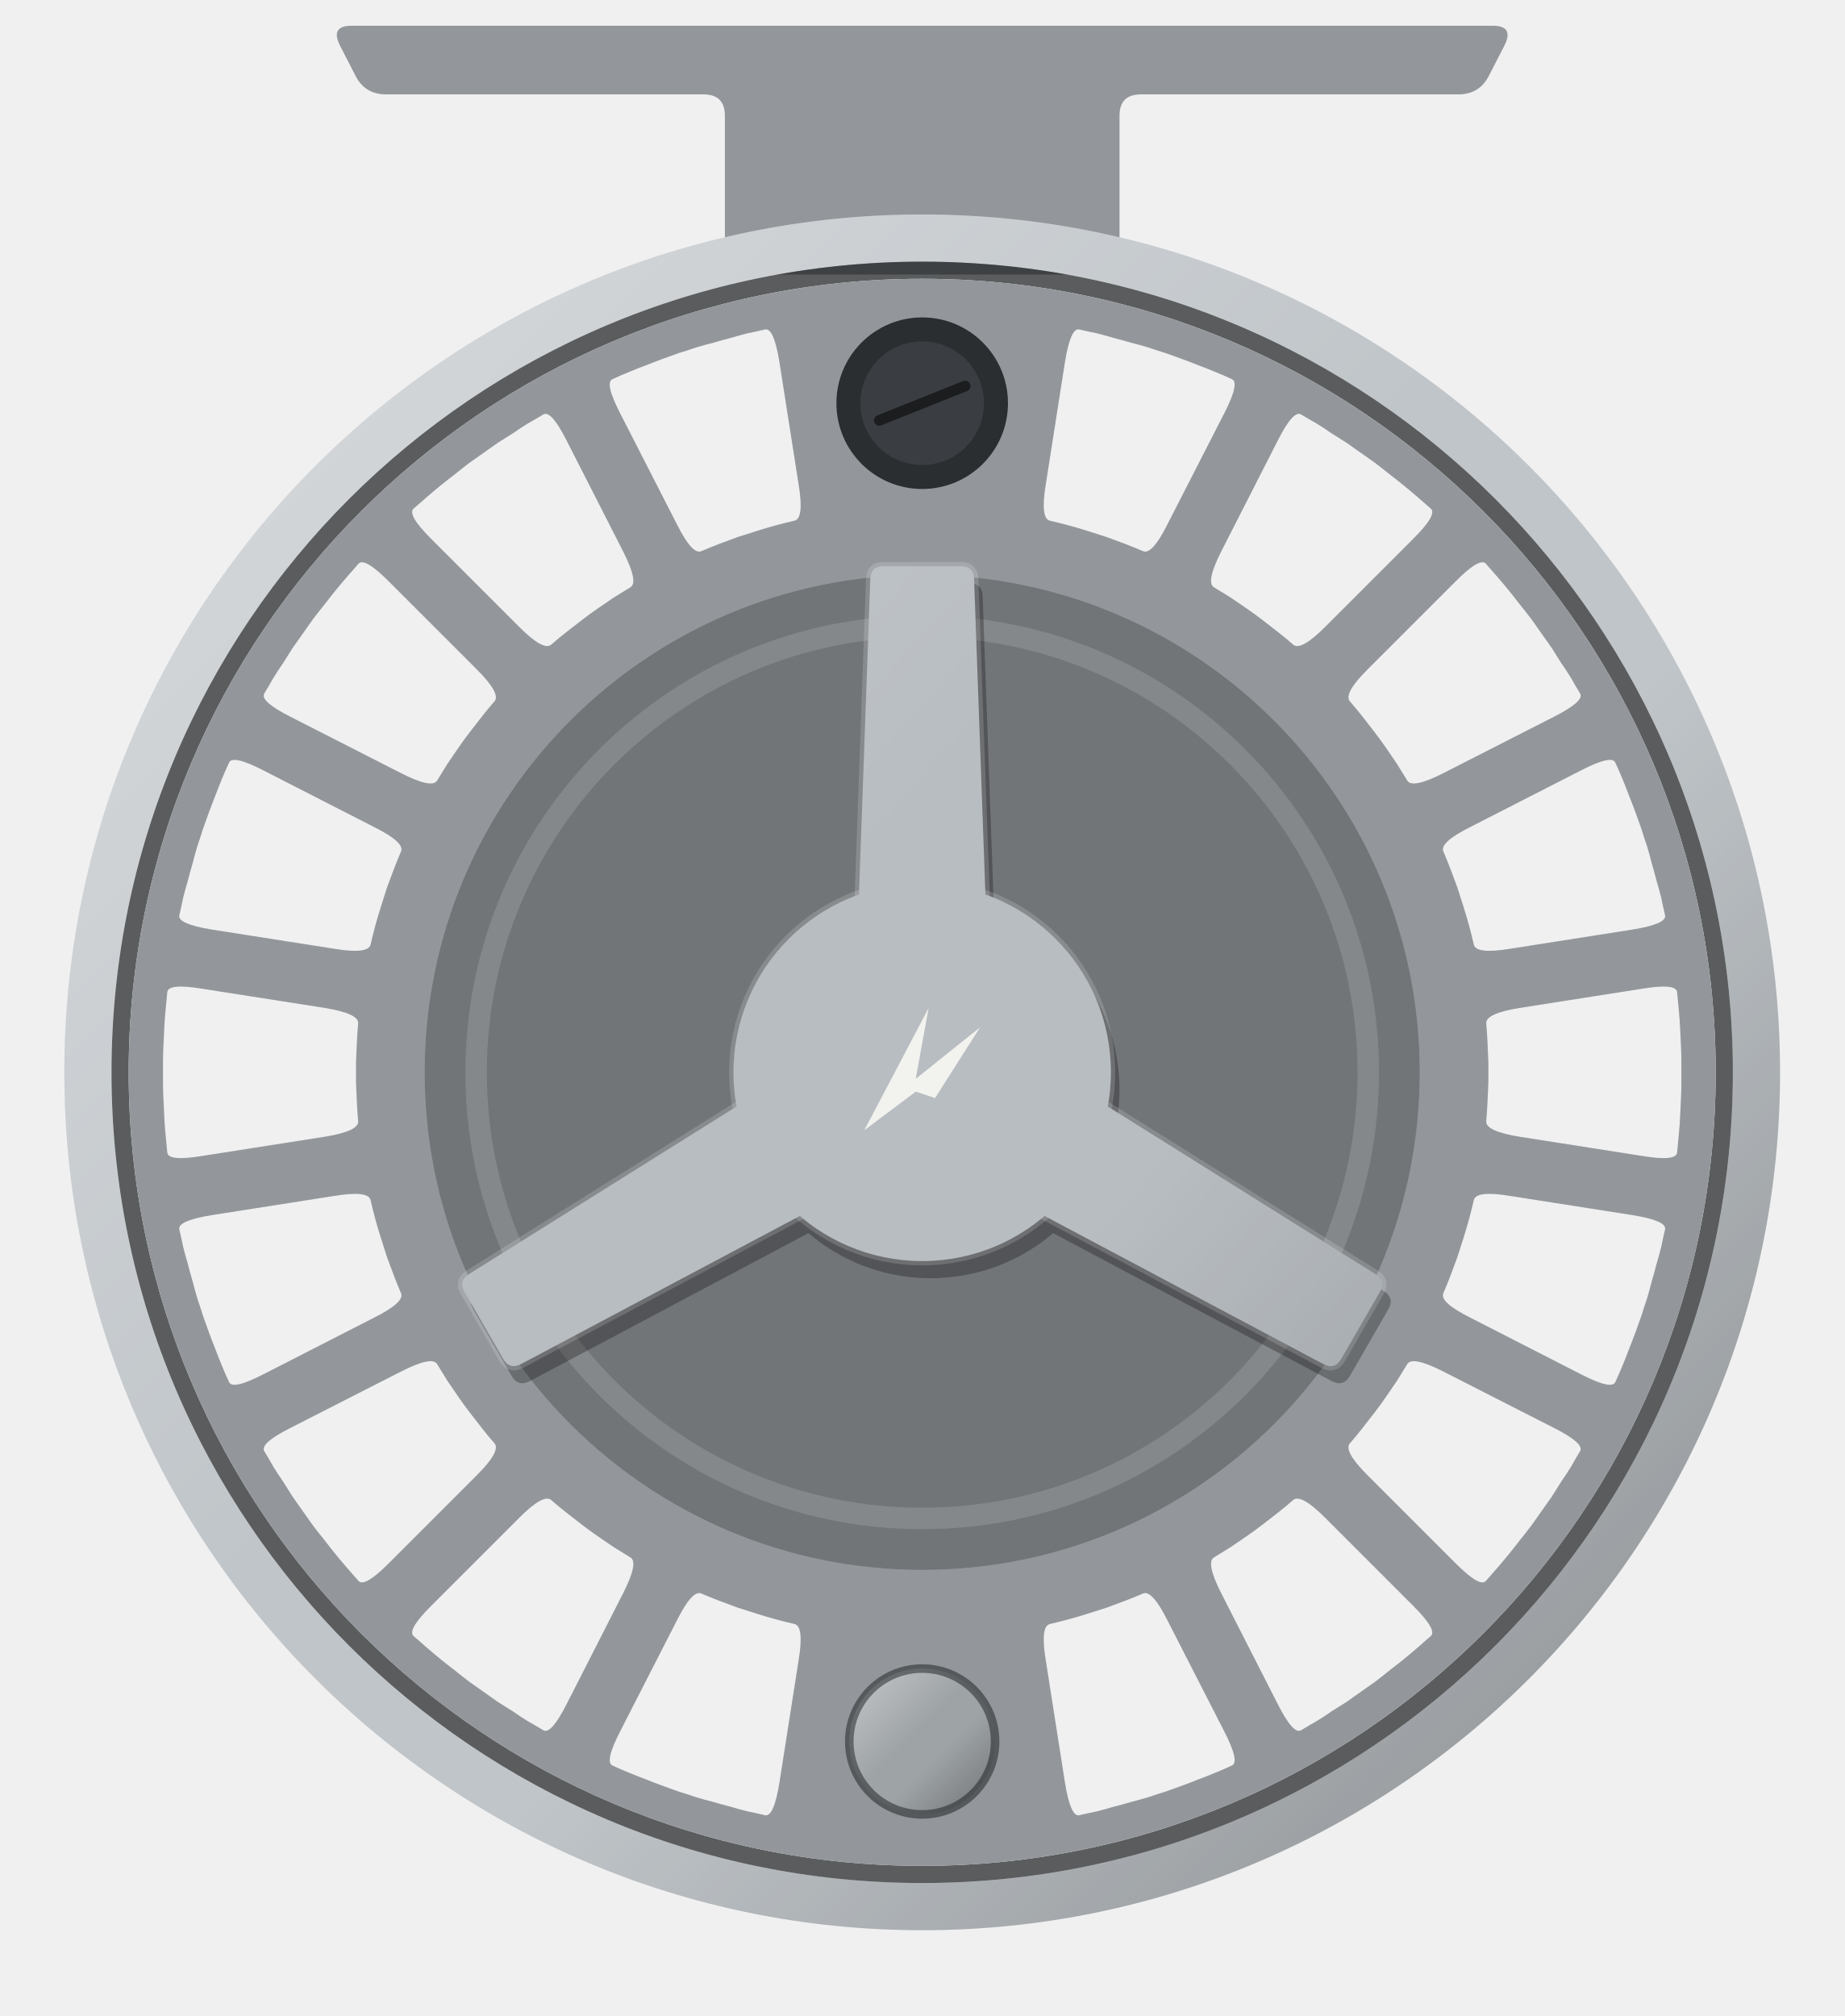
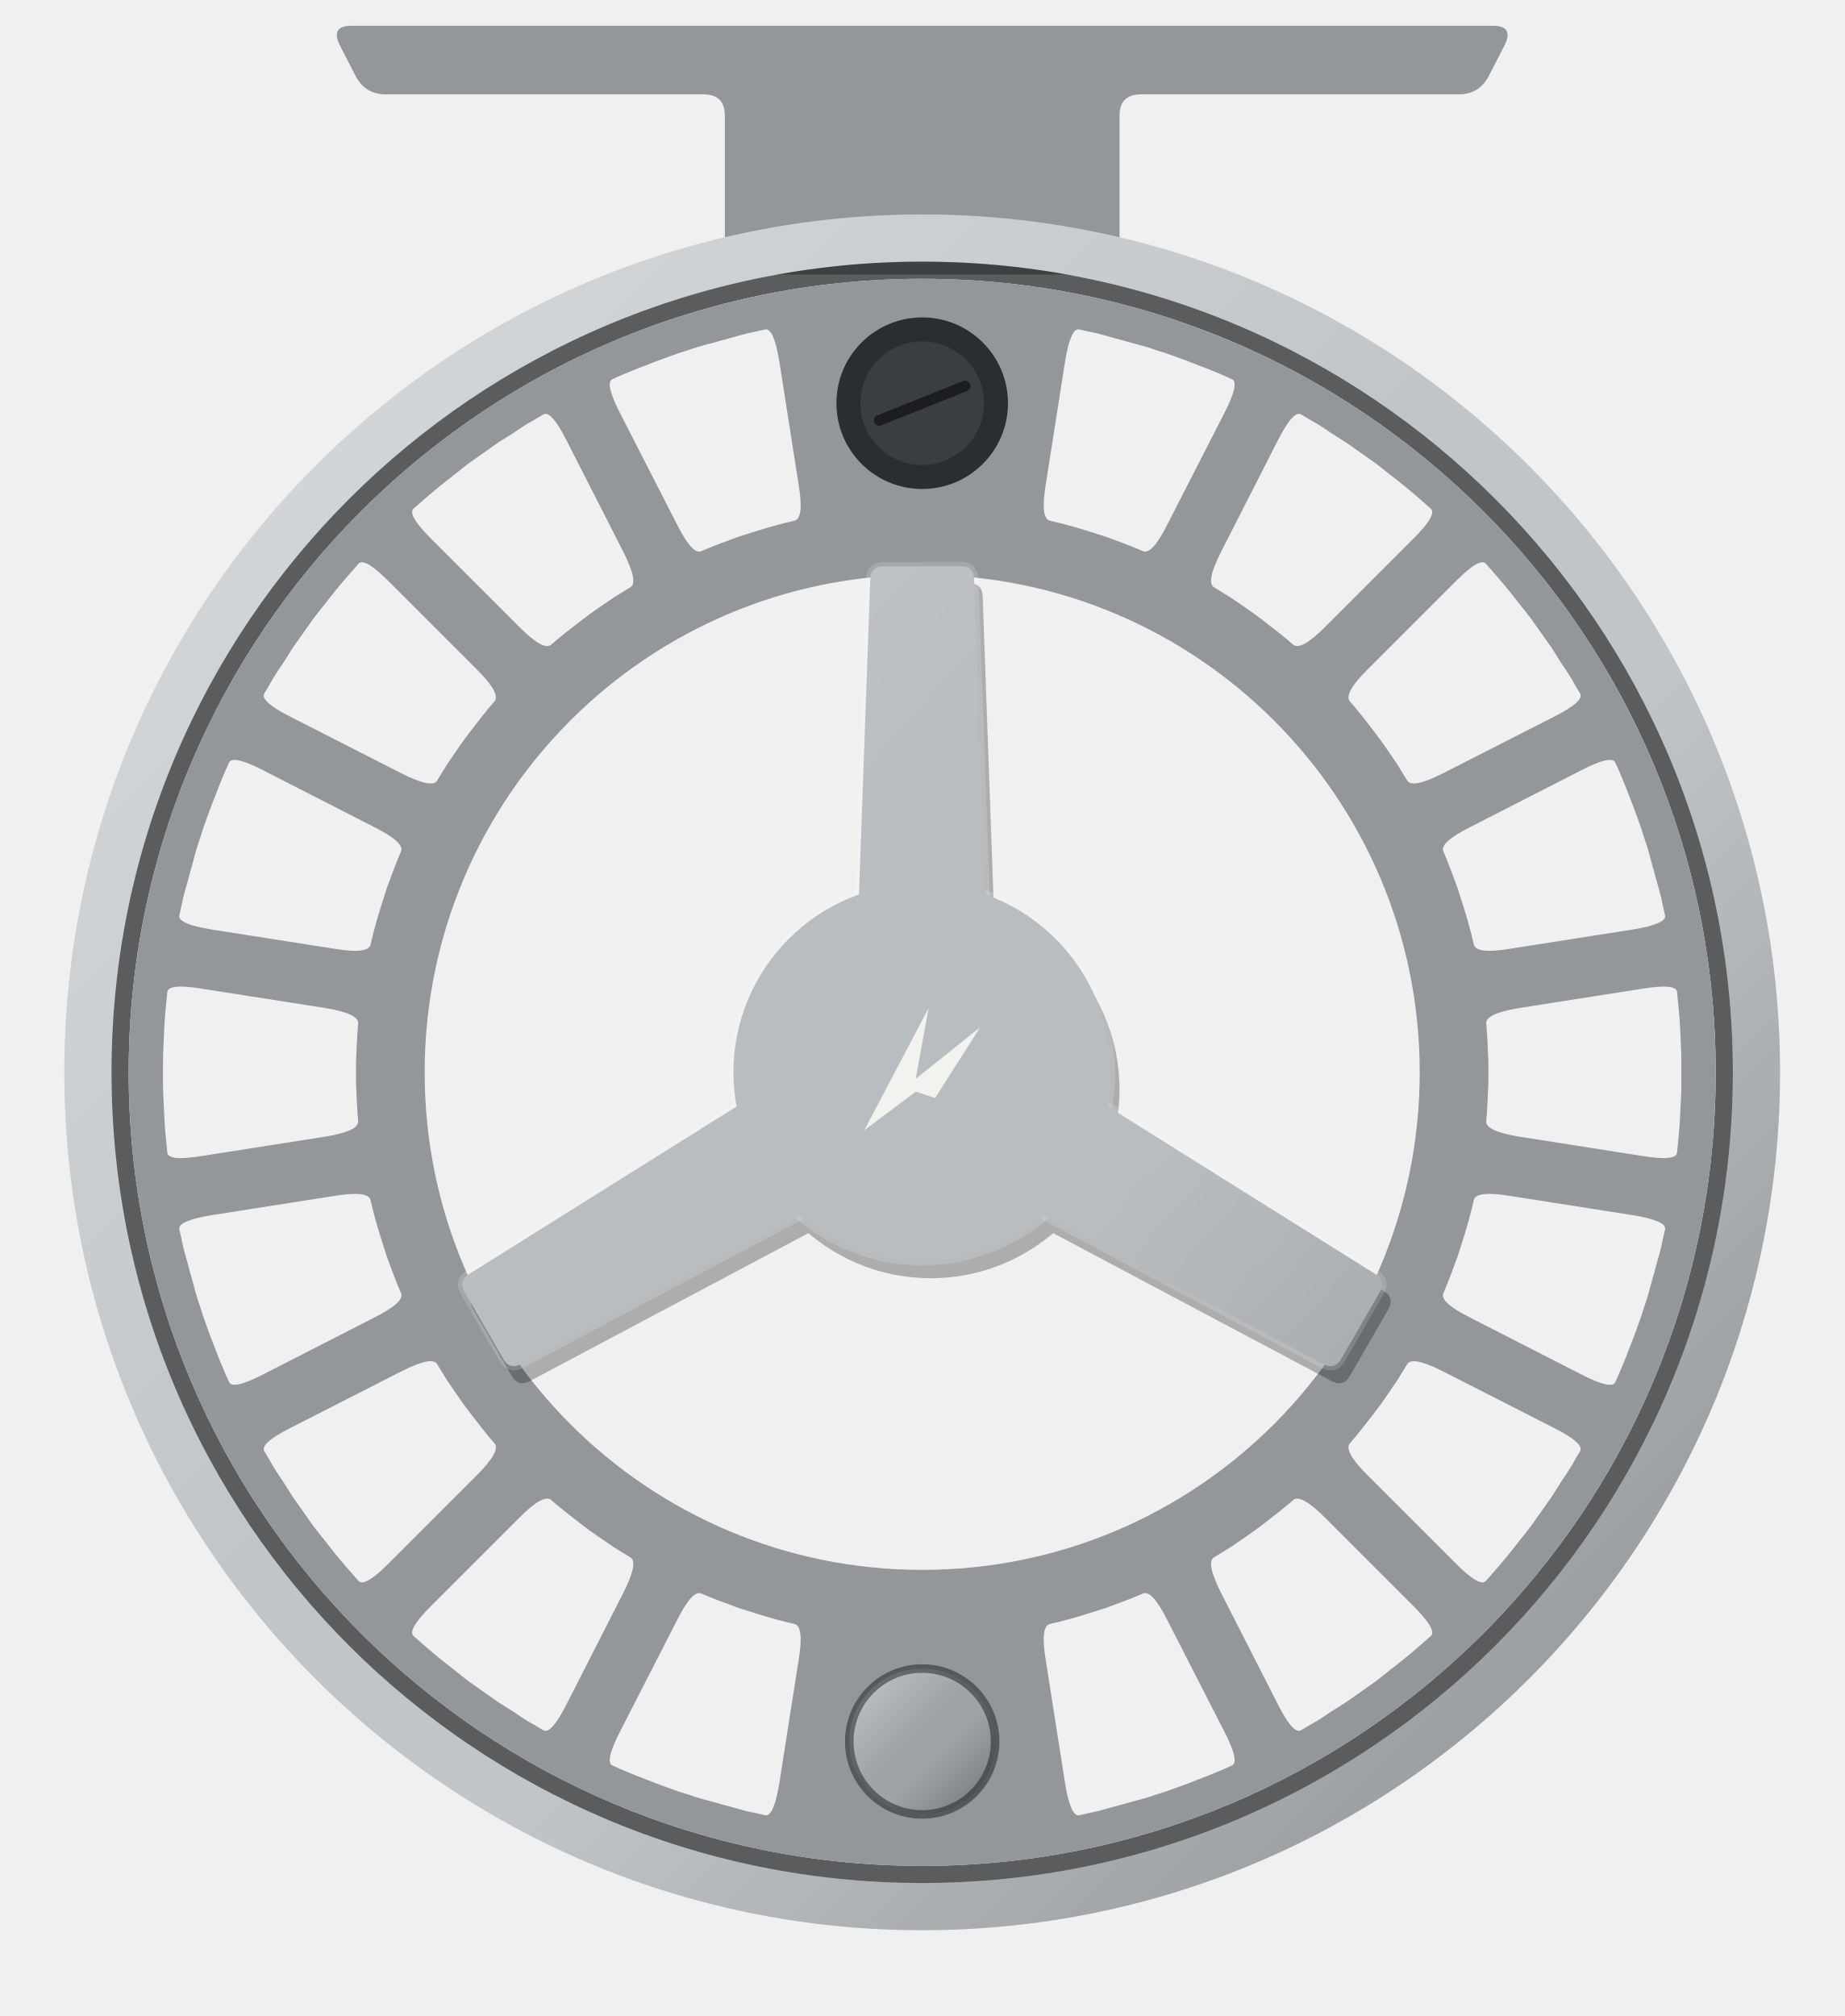
<svg xmlns="http://www.w3.org/2000/svg" data-arbor="110" viewBox="-215 -250 430 470" color="#b8bdc2" data-handles="0 -156 20">
  <defs>
    <linearGradient id="sheen" x1="0" y1="0" x2="1" y2="1">
      <stop offset="0" stop-color="#fff" stop-opacity=".4" />
      <stop offset=".45" stop-color="#fff" stop-opacity="0" />
      <stop offset=".6" stop-color="#000" stop-opacity="0" />
      <stop offset="1" stop-color="#000" stop-opacity=".3" />
    </linearGradient>
    <g id="back" fill-rule="evenodd">
      <path d="M-185 0a185 185 0 1 0 370 0a185 185 0 1 0 -370 0ZM-116 0a116 116 0 1 0 232 0a116 116 0 1 0 -232 0ZM-19.5 -167.9Q-20.8 -175.8 -18.7 -176L-18.7 -176Q-16.6 -176.2 -14.5 -176.4L-14.5 -176.4Q-12.5 -176.6 -10.4 -176.7L-10.4 -176.7Q-8.3 -176.8 -6.2 -176.9L-6.2 -176.9Q-4.2 -177 -2.1 -177L-2.1 -177Q0 -177 2.1 -177L2.1 -177Q4.2 -177 6.2 -176.9L6.2 -176.9Q8.3 -176.8 10.4 -176.7L10.4 -176.7Q12.5 -176.6 14.5 -176.4L14.5 -176.4Q16.6 -176.2 18.7 -176L18.7 -176Q20.8 -175.8 19.5 -167.9L15 -139.2Q13.7 -131.3 11.4 -131.5L11.4 -131.5Q9.1 -131.7 6.9 -131.8L6.9 -131.8Q4.6 -131.9 2.3 -132L2.3 -132Q0 -132 -2.3 -132L-2.3 -132Q-4.6 -131.9 -6.9 -131.8L-6.9 -131.8Q-9.1 -131.7 -11.4 -131.5L-11.4 -131.5Q-13.7 -131.3 -15 -139.2ZM33.3 -165.7Q34.6 -173.6 36.6 -173.2L36.6 -173.2Q38.7 -172.7 40.7 -172.3L40.7 -172.3Q42.7 -171.8 44.7 -171.2L44.7 -171.2Q46.7 -170.7 48.7 -170.1L48.7 -170.1Q50.7 -169.6 52.7 -169L52.7 -169Q54.7 -168.3 56.7 -167.7L56.7 -167.7Q58.6 -167 60.6 -166.3L60.6 -166.3Q62.5 -165.6 64.5 -164.8L64.5 -164.8Q66.4 -164.1 68.3 -163.3L68.3 -163.3Q70.3 -162.5 72.2 -161.6L72.2 -161.6Q74.1 -160.8 70.4 -153.6L57.2 -127.8Q53.6 -120.6 51.5 -121.5L51.5 -121.5Q49.4 -122.4 47.3 -123.2L47.3 -123.2Q45.1 -124 43 -124.8L43 -124.8Q40.8 -125.5 38.6 -126.2L38.6 -126.2Q36.4 -126.9 34.2 -127.5L34.2 -127.5Q32 -128.1 29.8 -128.6L29.8 -128.6Q27.5 -129.1 28.8 -137ZM82.9 -147.3Q86.5 -154.4 88.3 -153.4L88.3 -153.4Q90.1 -152.3 91.9 -151.3L91.9 -151.3Q93.7 -150.2 95.4 -149L95.4 -149Q97.2 -147.9 98.9 -146.8L98.9 -146.8Q100.6 -145.6 102.3 -144.4L102.3 -144.4Q104 -143.2 105.7 -142L105.7 -142Q107.4 -140.7 109 -139.4L109 -139.4Q110.7 -138.1 112.3 -136.8L112.3 -136.8Q113.9 -135.5 115.4 -134.2L115.4 -134.2Q117 -132.8 118.6 -131.4L118.6 -131.4Q120.1 -130 114.5 -124.4L93.9 -103.8Q88.3 -98.2 86.5 -99.7L86.5 -99.7Q84.8 -101.2 83 -102.6L83 -102.6Q81.2 -104 79.4 -105.4L79.4 -105.4Q77.6 -106.8 75.7 -108.1L75.7 -108.1Q73.8 -109.4 71.9 -110.7L71.9 -110.7Q70 -111.9 68 -113.1L68 -113.1Q66.1 -114.3 69.7 -121.4ZM124.4 -114.5Q130 -120.1 131.4 -118.6L131.4 -118.6Q132.8 -117 134.2 -115.4L134.2 -115.4Q135.5 -113.9 136.8 -112.3L136.8 -112.3Q138.1 -110.7 139.4 -109L139.4 -109Q140.7 -107.4 142 -105.7L142 -105.7Q143.2 -104 144.4 -102.3L144.4 -102.3Q145.6 -100.6 146.8 -98.9L146.8 -98.9Q147.9 -97.2 149 -95.4L149 -95.4Q150.2 -93.7 151.3 -91.9L151.3 -91.9Q152.3 -90.1 153.4 -88.3L153.4 -88.3Q154.4 -86.5 147.3 -82.9L121.4 -69.7Q114.3 -66.1 113.1 -68L113.1 -68Q111.9 -70 110.7 -71.9L110.7 -71.9Q109.4 -73.8 108.1 -75.7L108.1 -75.7Q106.8 -77.6 105.4 -79.4L105.4 -79.4Q104 -81.2 102.6 -83L102.6 -83Q101.2 -84.8 99.7 -86.5L99.7 -86.5Q98.2 -88.3 103.8 -93.9ZM153.6 -70.4Q160.8 -74.1 161.6 -72.2L161.6 -72.2Q162.5 -70.3 163.3 -68.3L163.3 -68.3Q164.1 -66.4 164.8 -64.5L164.8 -64.5Q165.6 -62.5 166.3 -60.6L166.3 -60.6Q167 -58.6 167.7 -56.7L167.7 -56.7Q168.3 -54.7 169 -52.7L169 -52.7Q169.6 -50.7 170.1 -48.7L170.1 -48.7Q170.7 -46.7 171.2 -44.7L171.2 -44.7Q171.8 -42.7 172.3 -40.7L172.3 -40.7Q172.7 -38.7 173.2 -36.6L173.2 -36.6Q173.6 -34.6 165.7 -33.3L137 -28.8Q129.1 -27.5 128.6 -29.8L128.6 -29.8Q128.1 -32 127.5 -34.2L127.5 -34.2Q126.9 -36.4 126.2 -38.6L126.2 -38.6Q125.5 -40.8 124.8 -43L124.8 -43Q124 -45.1 123.2 -47.3L123.2 -47.3Q122.4 -49.4 121.5 -51.5L121.5 -51.5Q120.6 -53.6 127.8 -57.2ZM167.9 -19.5Q175.8 -20.8 176 -18.7L176 -18.7Q176.2 -16.6 176.4 -14.5L176.4 -14.5Q176.6 -12.5 176.7 -10.4L176.7 -10.4Q176.8 -8.3 176.9 -6.2L176.9 -6.2Q177 -4.2 177 -2.1L177 -2.1Q177 0 177 2.1L177 2.1Q177 4.2 176.9 6.2L176.9 6.2Q176.8 8.3 176.7 10.4L176.7 10.4Q176.6 12.5 176.4 14.5L176.4 14.5Q176.2 16.6 176 18.7L176 18.7Q175.8 20.8 167.9 19.5L139.2 15Q131.3 13.7 131.5 11.4L131.5 11.4Q131.7 9.1 131.8 6.9L131.8 6.9Q131.9 4.6 132 2.3L132 2.3Q132 0 132 -2.3L132 -2.3Q131.9 -4.6 131.8 -6.9L131.8 -6.9Q131.7 -9.1 131.5 -11.4L131.5 -11.4Q131.3 -13.7 139.2 -15ZM165.7 33.3Q173.6 34.6 173.2 36.6L173.2 36.6Q172.7 38.7 172.3 40.7L172.3 40.7Q171.8 42.7 171.2 44.7L171.2 44.7Q170.7 46.7 170.1 48.7L170.1 48.7Q169.6 50.7 169 52.7L169 52.7Q168.3 54.7 167.7 56.7L167.7 56.7Q167 58.6 166.3 60.6L166.3 60.6Q165.6 62.5 164.8 64.5L164.8 64.5Q164.1 66.4 163.3 68.3L163.3 68.3Q162.5 70.3 161.6 72.2L161.6 72.2Q160.8 74.1 153.6 70.4L127.8 57.2Q120.6 53.6 121.5 51.5L121.5 51.5Q122.4 49.4 123.2 47.3L123.2 47.3Q124 45.1 124.8 43L124.8 43Q125.5 40.8 126.2 38.6L126.2 38.6Q126.9 36.4 127.5 34.2L127.5 34.2Q128.1 32 128.6 29.8L128.6 29.8Q129.1 27.5 137 28.8ZM147.3 82.9Q154.4 86.5 153.4 88.3L153.4 88.3Q152.3 90.1 151.3 91.9L151.3 91.9Q150.2 93.7 149 95.4L149 95.4Q147.9 97.2 146.8 98.9L146.8 98.9Q145.6 100.6 144.4 102.3L144.4 102.3Q143.2 104 142 105.7L142 105.7Q140.7 107.4 139.4 109L139.4 109Q138.1 110.7 136.8 112.3L136.8 112.3Q135.5 113.9 134.2 115.4L134.2 115.4Q132.8 117 131.4 118.6L131.4 118.6Q130 120.1 124.4 114.5L103.8 93.9Q98.2 88.3 99.7 86.5L99.7 86.5Q101.2 84.8 102.6 83L102.6 83Q104 81.2 105.4 79.4L105.4 79.4Q106.8 77.6 108.1 75.7L108.1 75.7Q109.4 73.8 110.7 71.9L110.7 71.9Q111.9 70 113.1 68L113.1 68Q114.3 66.1 121.4 69.7ZM114.5 124.4Q120.1 130 118.6 131.4L118.6 131.4Q117 132.8 115.4 134.2L115.4 134.2Q113.9 135.5 112.3 136.8L112.3 136.8Q110.7 138.1 109 139.4L109 139.4Q107.4 140.7 105.7 142L105.7 142Q104 143.2 102.3 144.4L102.3 144.4Q100.6 145.6 98.9 146.8L98.9 146.8Q97.2 147.9 95.4 149L95.4 149Q93.7 150.2 91.9 151.3L91.9 151.3Q90.1 152.3 88.3 153.4L88.3 153.4Q86.5 154.4 82.9 147.3L69.7 121.4Q66.1 114.3 68 113.1L68 113.1Q70 111.9 71.9 110.7L71.9 110.7Q73.8 109.4 75.7 108.1L75.7 108.1Q77.6 106.8 79.4 105.4L79.4 105.4Q81.2 104 83 102.6L83 102.6Q84.8 101.2 86.5 99.7L86.5 99.7Q88.3 98.2 93.9 103.8ZM70.4 153.6Q74.1 160.8 72.2 161.6L72.2 161.6Q70.3 162.5 68.3 163.3L68.3 163.3Q66.4 164.1 64.5 164.8L64.5 164.8Q62.5 165.6 60.6 166.3L60.6 166.3Q58.6 167 56.7 167.7L56.7 167.7Q54.7 168.3 52.7 169L52.7 169Q50.7 169.6 48.7 170.1L48.7 170.1Q46.7 170.7 44.7 171.2L44.7 171.2Q42.7 171.8 40.7 172.3L40.7 172.3Q38.7 172.7 36.6 173.2L36.6 173.2Q34.6 173.6 33.3 165.7L28.8 137Q27.5 129.1 29.8 128.6L29.8 128.6Q32 128.1 34.2 127.5L34.2 127.5Q36.4 126.9 38.6 126.2L38.6 126.2Q40.8 125.5 43 124.8L43 124.8Q45.1 124 47.3 123.2L47.3 123.2Q49.4 122.4 51.5 121.5L51.5 121.5Q53.6 120.6 57.2 127.8ZM19.5 167.9Q20.8 175.8 18.7 176L18.7 176Q16.6 176.2 14.5 176.4L14.5 176.4Q12.5 176.6 10.4 176.7L10.4 176.7Q8.3 176.8 6.2 176.9L6.2 176.9Q4.2 177 2.1 177L2.1 177Q0 177 -2.1 177L-2.1 177Q-4.2 177 -6.2 176.9L-6.2 176.9Q-8.3 176.8 -10.4 176.7L-10.4 176.7Q-12.5 176.6 -14.5 176.4L-14.5 176.4Q-16.6 176.2 -18.7 176L-18.7 176Q-20.8 175.8 -19.5 167.9L-15 139.2Q-13.7 131.3 -11.4 131.5L-11.4 131.5Q-9.1 131.7 -6.9 131.8L-6.9 131.8Q-4.6 131.9 -2.3 132L-2.3 132Q0 132 2.3 132L2.3 132Q4.6 131.9 6.9 131.8L6.9 131.8Q9.1 131.7 11.4 131.5L11.4 131.5Q13.7 131.3 15 139.2ZM-33.3 165.7Q-34.6 173.6 -36.6 173.2L-36.6 173.2Q-38.7 172.7 -40.7 172.3L-40.7 172.3Q-42.7 171.8 -44.7 171.2L-44.7 171.2Q-46.7 170.7 -48.7 170.1L-48.7 170.1Q-50.7 169.6 -52.7 169L-52.7 169Q-54.7 168.3 -56.7 167.7L-56.7 167.7Q-58.6 167 -60.6 166.3L-60.6 166.3Q-62.5 165.6 -64.5 164.8L-64.5 164.8Q-66.4 164.1 -68.3 163.3L-68.3 163.3Q-70.3 162.5 -72.2 161.6L-72.2 161.6Q-74.1 160.8 -70.4 153.6L-57.2 127.8Q-53.6 120.6 -51.5 121.5L-51.5 121.5Q-49.4 122.4 -47.3 123.2L-47.3 123.2Q-45.1 124 -43 124.8L-43 124.8Q-40.8 125.5 -38.6 126.2L-38.6 126.2Q-36.4 126.9 -34.2 127.5L-34.2 127.5Q-32 128.1 -29.8 128.6L-29.8 128.6Q-27.5 129.1 -28.8 137ZM-82.9 147.3Q-86.5 154.4 -88.3 153.4L-88.3 153.4Q-90.1 152.3 -91.9 151.3L-91.9 151.3Q-93.7 150.2 -95.4 149L-95.4 149Q-97.2 147.9 -98.9 146.8L-98.9 146.8Q-100.6 145.6 -102.3 144.4L-102.3 144.4Q-104 143.2 -105.7 142L-105.7 142Q-107.4 140.7 -109 139.4L-109 139.4Q-110.7 138.1 -112.3 136.8L-112.3 136.8Q-113.9 135.5 -115.4 134.2L-115.4 134.2Q-117 132.8 -118.6 131.4L-118.6 131.4Q-120.1 130 -114.5 124.4L-93.9 103.8Q-88.3 98.2 -86.5 99.7L-86.5 99.7Q-84.8 101.2 -83 102.6L-83 102.6Q-81.2 104 -79.4 105.4L-79.4 105.4Q-77.6 106.8 -75.7 108.1L-75.7 108.1Q-73.8 109.4 -71.9 110.7L-71.9 110.7Q-70 111.9 -68 113.1L-68 113.1Q-66.1 114.3 -69.7 121.4ZM-124.4 114.5Q-130 120.1 -131.4 118.6L-131.4 118.6Q-132.8 117 -134.2 115.4L-134.2 115.4Q-135.5 113.9 -136.8 112.3L-136.8 112.3Q-138.1 110.7 -139.4 109L-139.4 109Q-140.7 107.4 -142 105.7L-142 105.7Q-143.2 104 -144.4 102.3L-144.4 102.3Q-145.6 100.6 -146.8 98.9L-146.8 98.9Q-147.9 97.2 -149 95.4L-149 95.4Q-150.2 93.7 -151.3 91.9L-151.3 91.9Q-152.3 90.1 -153.4 88.3L-153.4 88.3Q-154.4 86.5 -147.3 82.9L-121.4 69.7Q-114.3 66.1 -113.1 68L-113.1 68Q-111.9 70 -110.7 71.9L-110.7 71.9Q-109.4 73.8 -108.1 75.7L-108.1 75.7Q-106.8 77.6 -105.4 79.4L-105.4 79.4Q-104 81.2 -102.6 83L-102.6 83Q-101.2 84.8 -99.7 86.5L-99.7 86.5Q-98.2 88.3 -103.8 93.9ZM-153.6 70.4Q-160.8 74.1 -161.6 72.2L-161.6 72.2Q-162.5 70.3 -163.3 68.3L-163.3 68.3Q-164.1 66.4 -164.8 64.5L-164.8 64.5Q-165.6 62.5 -166.3 60.6L-166.3 60.6Q-167 58.6 -167.7 56.7L-167.7 56.7Q-168.3 54.7 -169 52.7L-169 52.7Q-169.6 50.7 -170.1 48.7L-170.1 48.7Q-170.7 46.7 -171.2 44.7L-171.2 44.7Q-171.8 42.7 -172.3 40.7L-172.3 40.7Q-172.7 38.7 -173.2 36.6L-173.2 36.6Q-173.6 34.6 -165.7 33.3L-137 28.8Q-129.1 27.5 -128.6 29.8L-128.6 29.8Q-128.1 32 -127.5 34.2L-127.5 34.2Q-126.9 36.4 -126.2 38.6L-126.2 38.6Q-125.5 40.8 -124.8 43L-124.8 43Q-124 45.1 -123.2 47.3L-123.2 47.3Q-122.4 49.4 -121.5 51.5L-121.5 51.5Q-120.6 53.6 -127.8 57.2ZM-167.9 19.5Q-175.8 20.8 -176 18.7L-176 18.7Q-176.2 16.6 -176.4 14.5L-176.4 14.5Q-176.6 12.5 -176.7 10.4L-176.7 10.4Q-176.8 8.3 -176.9 6.2L-176.9 6.2Q-177 4.2 -177 2.1L-177 2.1Q-177 0 -177 -2.1L-177 -2.1Q-177 -4.2 -176.9 -6.2L-176.9 -6.2Q-176.8 -8.3 -176.7 -10.4L-176.7 -10.4Q-176.6 -12.5 -176.4 -14.5L-176.4 -14.5Q-176.2 -16.6 -176 -18.7L-176 -18.7Q-175.8 -20.8 -167.9 -19.5L-139.2 -15Q-131.3 -13.7 -131.5 -11.4L-131.5 -11.4Q-131.7 -9.1 -131.8 -6.9L-131.8 -6.9Q-131.9 -4.6 -132 -2.3L-132 -2.3Q-132 0 -132 2.3L-132 2.3Q-131.9 4.6 -131.8 6.9L-131.8 6.9Q-131.7 9.1 -131.5 11.4L-131.5 11.4Q-131.3 13.7 -139.2 15ZM-165.7 -33.3Q-173.6 -34.6 -173.2 -36.6L-173.2 -36.6Q-172.7 -38.7 -172.3 -40.7L-172.3 -40.7Q-171.8 -42.7 -171.2 -44.7L-171.2 -44.7Q-170.7 -46.7 -170.1 -48.7L-170.1 -48.7Q-169.6 -50.7 -169 -52.7L-169 -52.7Q-168.3 -54.7 -167.7 -56.7L-167.7 -56.7Q-167 -58.6 -166.3 -60.6L-166.3 -60.6Q-165.6 -62.5 -164.8 -64.5L-164.8 -64.5Q-164.1 -66.4 -163.3 -68.3L-163.3 -68.3Q-162.5 -70.3 -161.6 -72.2L-161.6 -72.2Q-160.8 -74.1 -153.6 -70.4L-127.8 -57.2Q-120.6 -53.6 -121.5 -51.5L-121.5 -51.5Q-122.4 -49.4 -123.2 -47.3L-123.2 -47.3Q-124 -45.1 -124.8 -43L-124.8 -43Q-125.5 -40.8 -126.2 -38.6L-126.2 -38.6Q-126.9 -36.4 -127.5 -34.2L-127.5 -34.2Q-128.1 -32 -128.6 -29.8L-128.6 -29.8Q-129.1 -27.5 -137 -28.8ZM-147.3 -82.9Q-154.4 -86.5 -153.4 -88.3L-153.4 -88.3Q-152.3 -90.1 -151.3 -91.9L-151.3 -91.9Q-150.2 -93.7 -149 -95.4L-149 -95.4Q-147.9 -97.2 -146.8 -98.9L-146.8 -98.9Q-145.6 -100.6 -144.4 -102.3L-144.4 -102.3Q-143.2 -104 -142 -105.7L-142 -105.7Q-140.7 -107.4 -139.4 -109L-139.4 -109Q-138.1 -110.7 -136.8 -112.3L-136.8 -112.3Q-135.5 -113.9 -134.2 -115.4L-134.2 -115.4Q-132.8 -117 -131.4 -118.6L-131.4 -118.6Q-130 -120.1 -124.4 -114.5L-103.8 -93.9Q-98.2 -88.3 -99.7 -86.5L-99.7 -86.5Q-101.2 -84.8 -102.6 -83L-102.6 -83Q-104 -81.2 -105.4 -79.4L-105.4 -79.4Q-106.8 -77.6 -108.1 -75.7L-108.1 -75.7Q-109.4 -73.8 -110.7 -71.9L-110.7 -71.9Q-111.9 -70 -113.1 -68L-113.1 -68Q-114.3 -66.1 -121.4 -69.7ZM-114.5 -124.4Q-120.1 -130 -118.6 -131.4L-118.6 -131.4Q-117 -132.8 -115.4 -134.2L-115.4 -134.2Q-113.9 -135.5 -112.3 -136.8L-112.3 -136.8Q-110.7 -138.1 -109 -139.4L-109 -139.4Q-107.4 -140.7 -105.7 -142L-105.7 -142Q-104 -143.2 -102.3 -144.4L-102.3 -144.4Q-100.6 -145.6 -98.9 -146.8L-98.9 -146.8Q-97.2 -147.9 -95.4 -149L-95.4 -149Q-93.7 -150.2 -91.9 -151.3L-91.9 -151.3Q-90.1 -152.3 -88.3 -153.4L-88.3 -153.4Q-86.5 -154.4 -82.9 -147.3L-69.7 -121.4Q-66.1 -114.3 -68 -113.1L-68 -113.1Q-70 -111.9 -71.9 -110.7L-71.9 -110.7Q-73.8 -109.4 -75.7 -108.1L-75.7 -108.1Q-77.6 -106.8 -79.4 -105.4L-79.4 -105.4Q-81.2 -104 -83 -102.6L-83 -102.6Q-84.8 -101.2 -86.5 -99.7L-86.5 -99.7Q-88.3 -98.2 -93.9 -103.8ZM-70.4 -153.6Q-74.1 -160.8 -72.2 -161.6L-72.2 -161.6Q-70.3 -162.5 -68.3 -163.3L-68.3 -163.3Q-66.4 -164.1 -64.5 -164.8L-64.5 -164.8Q-62.5 -165.6 -60.6 -166.3L-60.6 -166.3Q-58.6 -167 -56.7 -167.7L-56.7 -167.7Q-54.7 -168.3 -52.7 -169L-52.7 -169Q-50.7 -169.6 -48.7 -170.1L-48.7 -170.1Q-46.7 -170.7 -44.7 -171.2L-44.7 -171.2Q-42.7 -171.8 -40.7 -172.3L-40.7 -172.3Q-38.7 -172.7 -36.6 -173.2L-36.6 -173.2Q-34.6 -173.6 -33.3 -165.7L-28.8 -137Q-27.5 -129.1 -29.8 -128.6L-29.8 -128.6Q-32 -128.1 -34.2 -127.5L-34.2 -127.5Q-36.4 -126.9 -38.6 -126.2L-38.6 -126.2Q-40.8 -125.5 -43 -124.8L-43 -124.8Q-45.1 -124 -47.3 -123.2L-47.3 -123.2Q-49.4 -122.4 -51.5 -121.5L-51.5 -121.5Q-53.6 -120.6 -57.2 -127.8Z" />
      <path d="M-17 -131Q-23 -131 -23 -137L-23 -175Q-23 -181 -17 -181L17 -181Q23 -181 23 -175L23 -137Q23 -131 17 -131Z" />
      <path d="M17 131Q23 131 23 137L23 175Q23 181 17 181L-17 181Q-23 181 -23 175L-23 137Q-23 131 -17 131Z" />
    </g>
    <g id="body" fill-rule="evenodd">
      <path d="M12 -34Q15 -34 14.9 -37L12.1 -115Q12 -118 9 -118L-9 -118Q-12 -118 -12.1 -115L-14.9 -37Q-15 -34 -12 -34Z" />
      <path d="M23.4 27.4Q21.9 30 24.6 31.4L93.5 68Q96.2 69.4 97.7 66.8L106.7 51.2Q108.2 48.6 105.6 47L39.5 5.6Q36.9 4 35.4 6.6Z" />
      <path d="M-35.4 6.6Q-36.9 4 -39.5 5.6L-105.6 47Q-108.2 48.6 -106.7 51.2L-97.7 66.8Q-96.2 69.4 -93.5 68L-24.6 31.4Q-21.9 30 -23.4 27.4Z" />
      <path d="M-44 0a44 44 0 1 0 88 0a44 44 0 1 0 -88 0Z" />
    </g>
    <mask id="body-mask">
      <use href="#body" data-cage="" fill="#fff" />
    </mask>
  </defs>
  <g fill-rule="evenodd" fill="currentColor">
    <path d="M-135.8 -239.5Q-138 -244 -133 -244L133 -244Q138 -244 135.8 -239.5L132.2 -232.5Q130 -228 125 -228L51 -228Q46 -228 46 -223L46 -191Q46 -186 41 -186L-41 -186Q-46 -186 -46 -191L-46 -223Q-46 -228 -51 -228L-125 -228Q-130 -228 -132.2 -232.5Z" />
  </g>
  <g fill-rule="evenodd" fill="#000" opacity=".2">
    <path d="M-135.8 -239.5Q-138 -244 -133 -244L133 -244Q138 -244 135.8 -239.5L132.2 -232.5Q130 -228 125 -228L51 -228Q46 -228 46 -223L46 -191Q46 -186 41 -186L-41 -186Q-46 -186 -46 -191L-46 -223Q-46 -228 -51 -228L-125 -228Q-130 -228 -132.2 -232.5Z" />
  </g>
  <path d="M-200 0a200 200 0 1 0 400 0a200 200 0 1 0 -400 0ZM-189 0a189 189 0 1 0 378 0a189 189 0 1 0 -378 0Z" fill="currentColor" fill-rule="evenodd" />
  <path d="M-200 0a200 200 0 1 0 400 0a200 200 0 1 0 -400 0ZM-189 0a189 189 0 1 0 378 0a189 189 0 1 0 -378 0Z" fill="#fff" fill-opacity=".12" fill-rule="evenodd" />
  <path d="M-200 0a200 200 0 1 0 400 0a200 200 0 1 0 -400 0ZM-189 0a189 189 0 1 0 378 0a189 189 0 1 0 -378 0Z" fill="url(#sheen)" fill-rule="evenodd" />
  <path d="M-189 0a189 189 0 1 0 378 0a189 189 0 1 0 -378 0ZM-185 0a185 185 0 1 0 370 0a185 185 0 1 0 -370 0Z" fill="#1b1d1f" fill-opacity=".7" fill-rule="evenodd" />
  <g data-cage="">
-     <path d="M-118 0a118 118 0 1 0 236 0a118 118 0 1 0 -236 0ZM-40 0a40 40 0 1 0 80 0a40 40 0 1 0 -80 0Z" fill="currentColor" fill-rule="evenodd" />
-     <path d="M-118 0a118 118 0 1 0 236 0a118 118 0 1 0 -236 0ZM-40 0a40 40 0 1 0 80 0a40 40 0 1 0 -80 0Z" fill="#000" fill-opacity=".38" fill-rule="evenodd" />
-     <circle r="104" fill="none" stroke="#fff" stroke-opacity=".14" stroke-width="5" />
    <use href="#back" fill="currentColor" />
    <use href="#back" fill="#000" opacity=".2" />
  </g>
  <g transform="translate(2 4)">
    <use href="#body" data-cage="" fill="#000" opacity=".28" />
  </g>
  <g data-cage="">
    <use href="#body" fill="none" stroke="#fff" stroke-opacity=".16" stroke-width="2" />
    <use href="#body" fill="currentColor" />
  </g>
  <rect x="-215" y="-250" width="430" height="470" fill="url(#sheen)" mask="url(#body-mask)" />
  <g data-cage="">
    <path d="M-13.5 13.5L1.5 -15L-1.5 1.5L13.5 -10.5L3 6L-1.5 4.5Z" fill="#f2f2ee" />
    <circle cx="0" cy="-156" r="20" fill="#2b2e31" />
    <circle cx="0" cy="-156" r="14.4" fill="#3a3e42" />
    <path d="M-10 -152L10 -160" stroke="#1b1d1f" stroke-width="2.5" stroke-linecap="round" />
    <circle cx="0" cy="156" r="17" fill="#9ea3a6" />
    <circle cx="0" cy="156" r="17" fill="url(#sheen)" />
    <circle cx="0" cy="156" r="17" fill="none" stroke="#1b1d1f" stroke-opacity=".5" stroke-width="2" />
  </g>
</svg>
